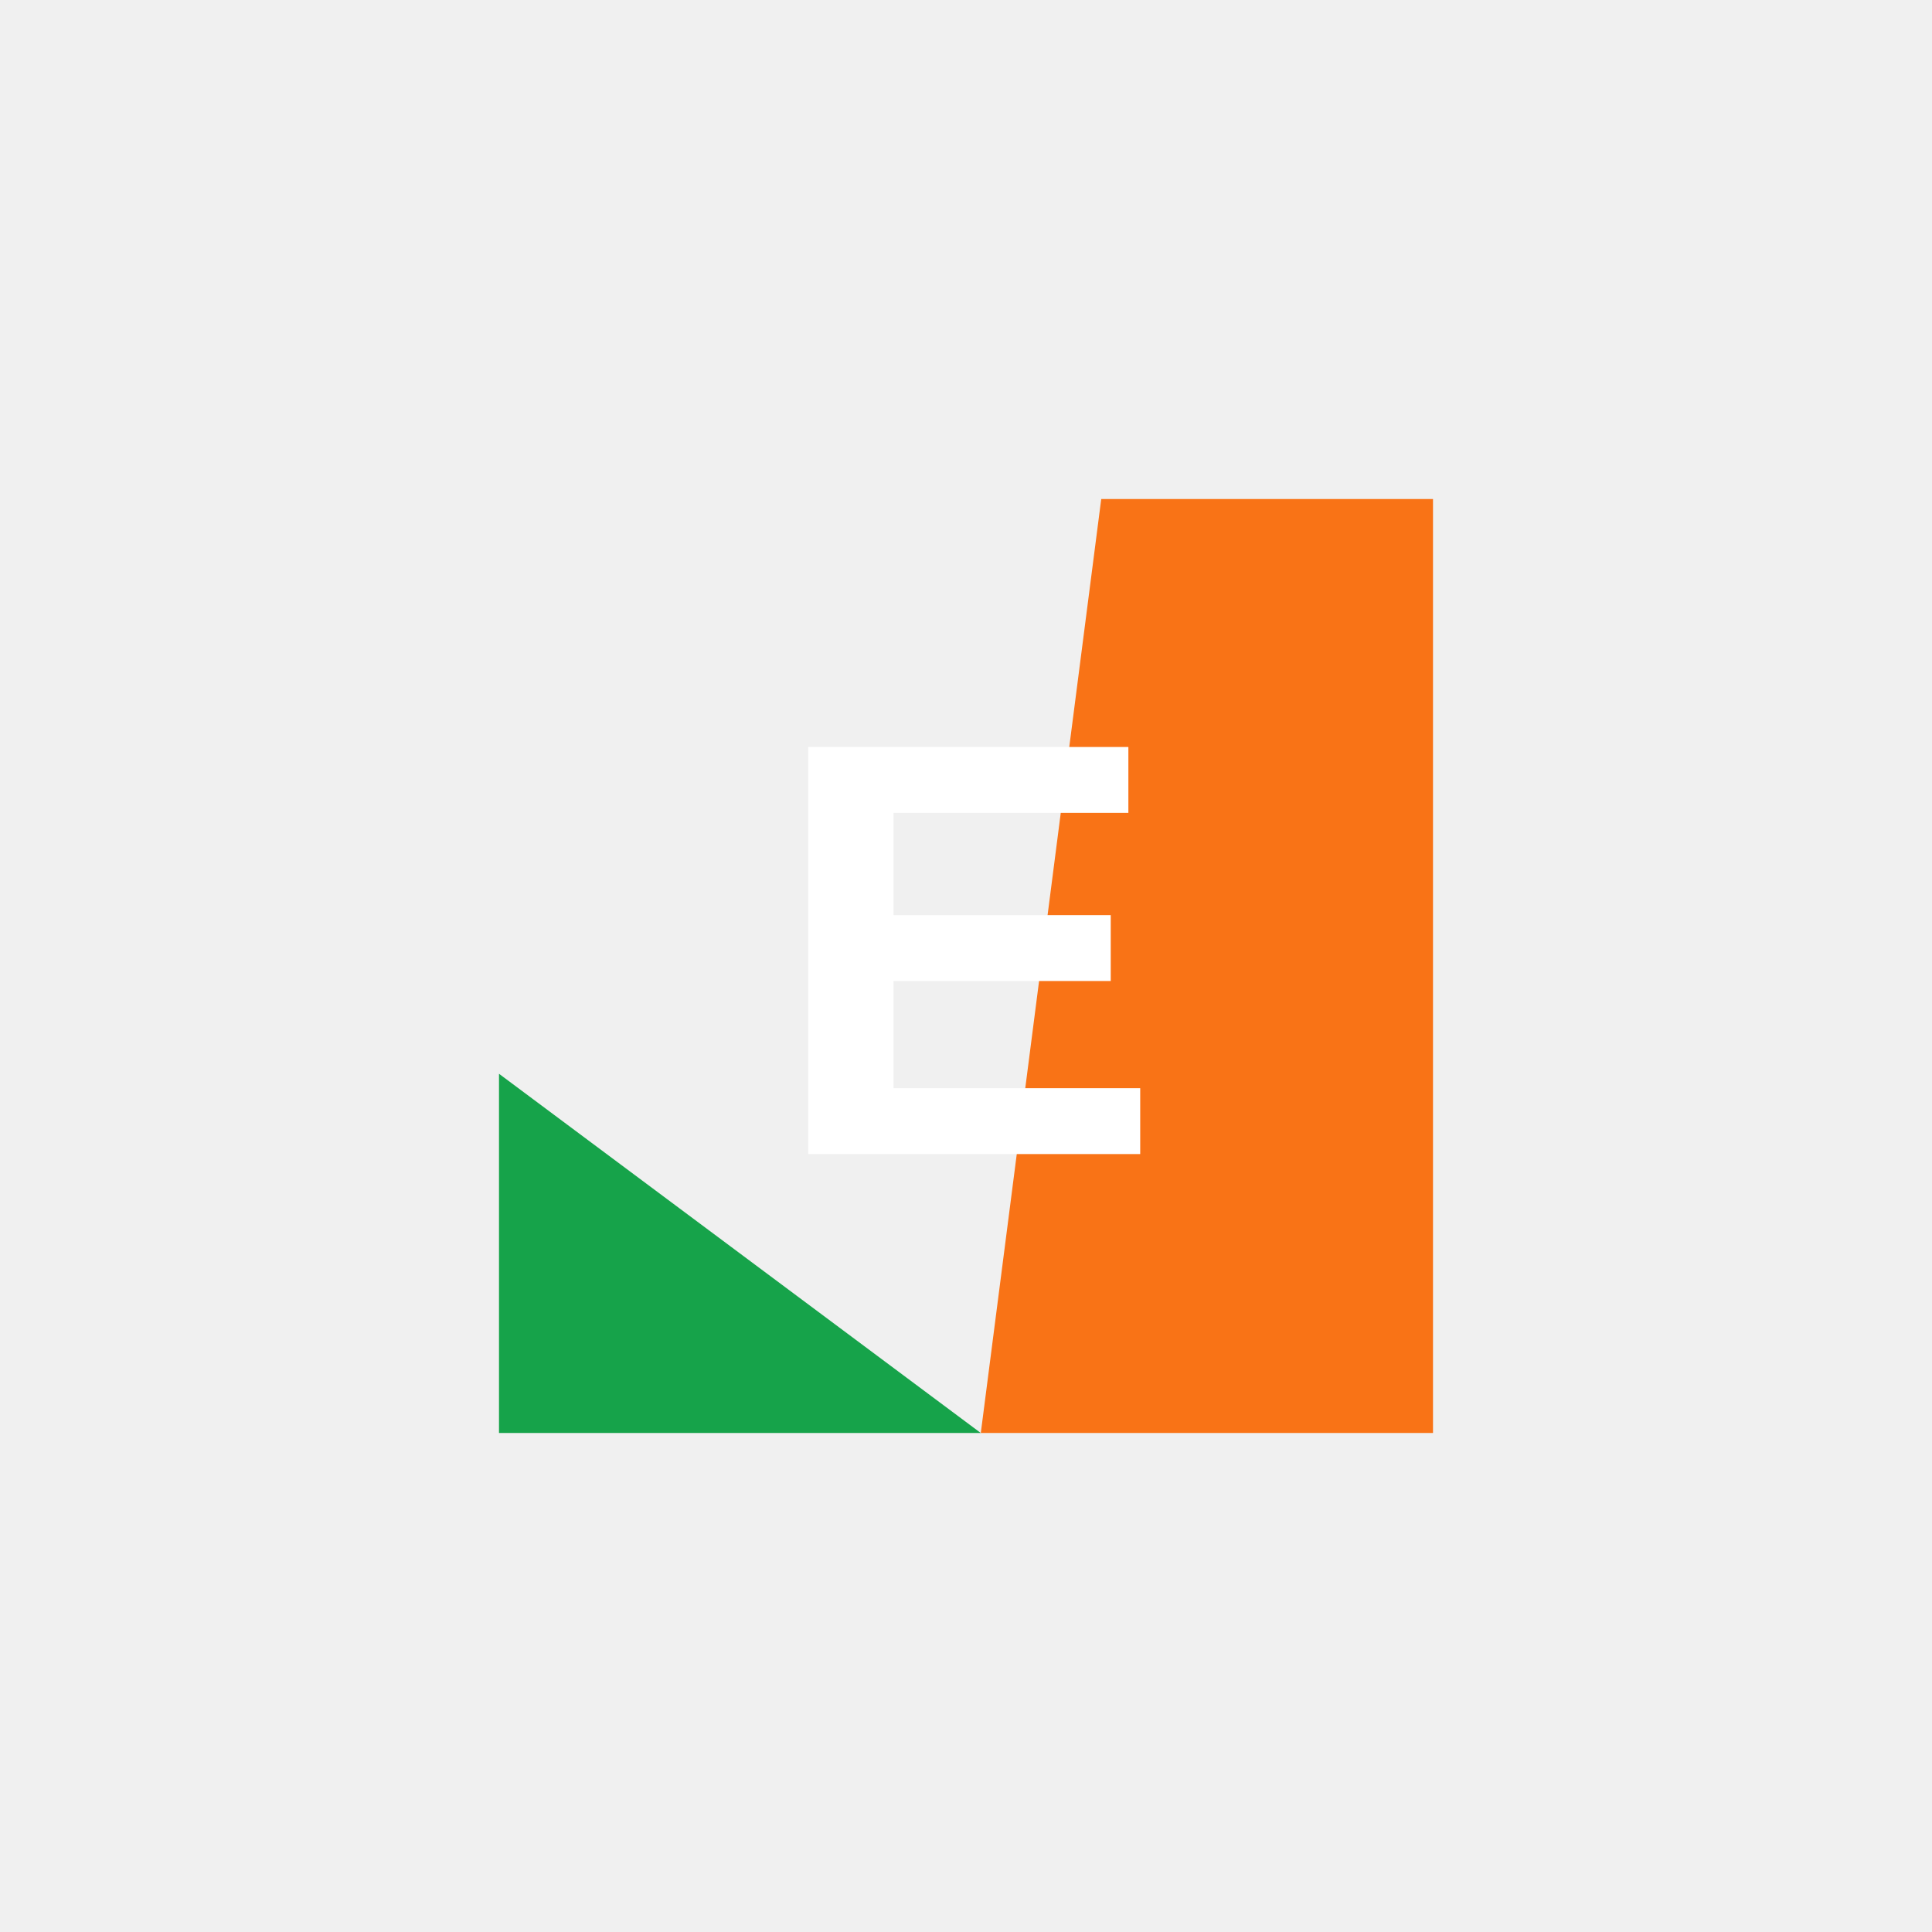
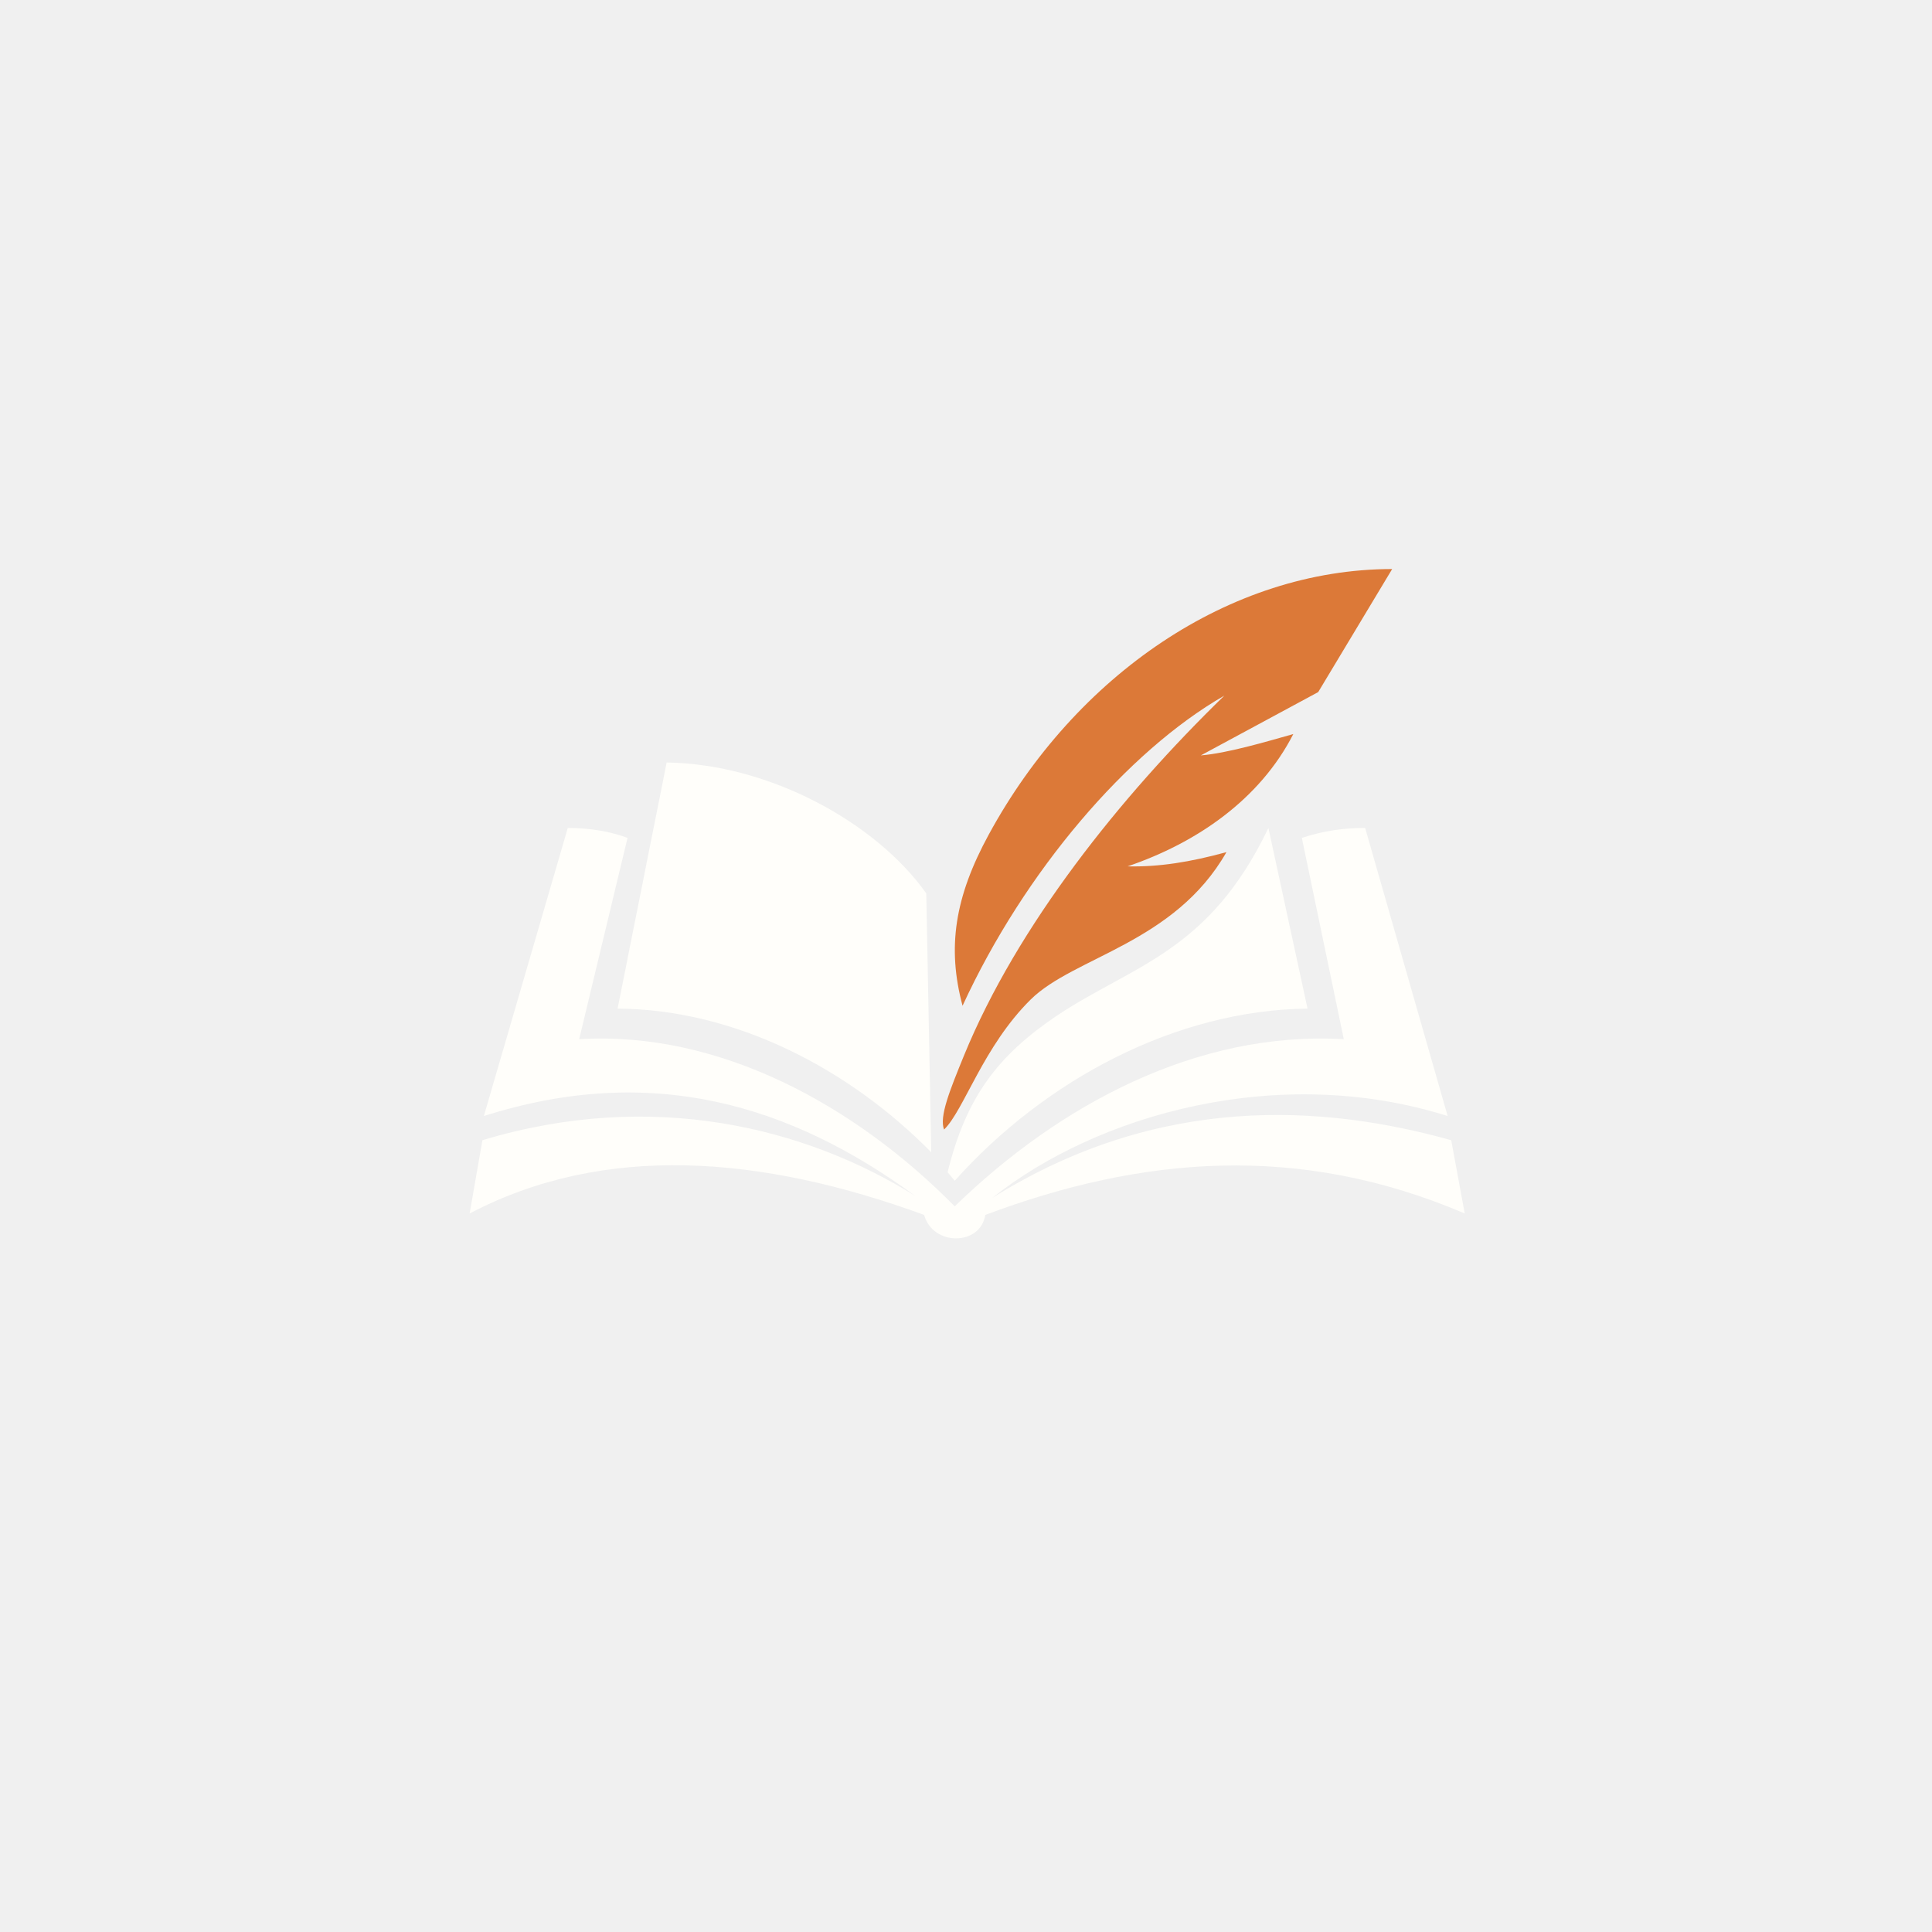
<svg xmlns="http://www.w3.org/2000/svg" width="1024" height="1024" viewBox="0 0 1024 1024">
-   <g transform="translate(512 512) scale(.56) translate(-512 -512)">
-     <path d="M640 70h314v884H526z" fill="#F97316" />
-     <path d="M70 614 526 954H70z" fill="#16A34A" />
-     <text x="512" y="690" text-anchor="middle" font-family="Arial, Helvetica, sans-serif" font-size="560" font-weight="900" fill="#FFFFFF">E</text>
+   <g transform="translate(180 180) scale(1.3)">
+     <g transform="translate(33 86) scale(.29)">
+       <path fill="#fffefa" d="M346 298C490 300 640 382 711 482L718 846C603 729 443 645 277 644Z" />
+       <path fill="#dc7938" d="M1366 26C1138 26 921 175 799 399C751 487 740 558 762 640C849 451 994 282 1130 204C984 346 839 527 764 710C744 759 729 796 736 814C764 787 791 697 858 631C919 571 1060 552 1133 424C1082 438 1038 445 994 444C1091 411 1180 350 1227 258C1188 269 1134 285 1097 288L1262 199Z" />
+       <path fill="#fffefa" d="M1192 390L1247 644C1062 646 878 744 751 886L741 874C767 768 812 710 893 655C1000 583 1108 566 1192 390Z" />
+       <path fill="#fffefa" d="M207 390C238 390 267 395 291 404L223 687C420 675 611 780 751 922C897 780 1091 675 1298 687L1239 404C1269 394 1298 390 1328 390L1444 795C1206 720 951 793 804 910C1039 763 1270 779 1449 829L1468 932C1234 832 1013 852 794 934C787 978 720 978 708 934C478 850 258 833 69 932L87 829C326 757 541 811 695 907C520 779 325 720 89 795Z" />
+     </g>
  </g>
</svg>
